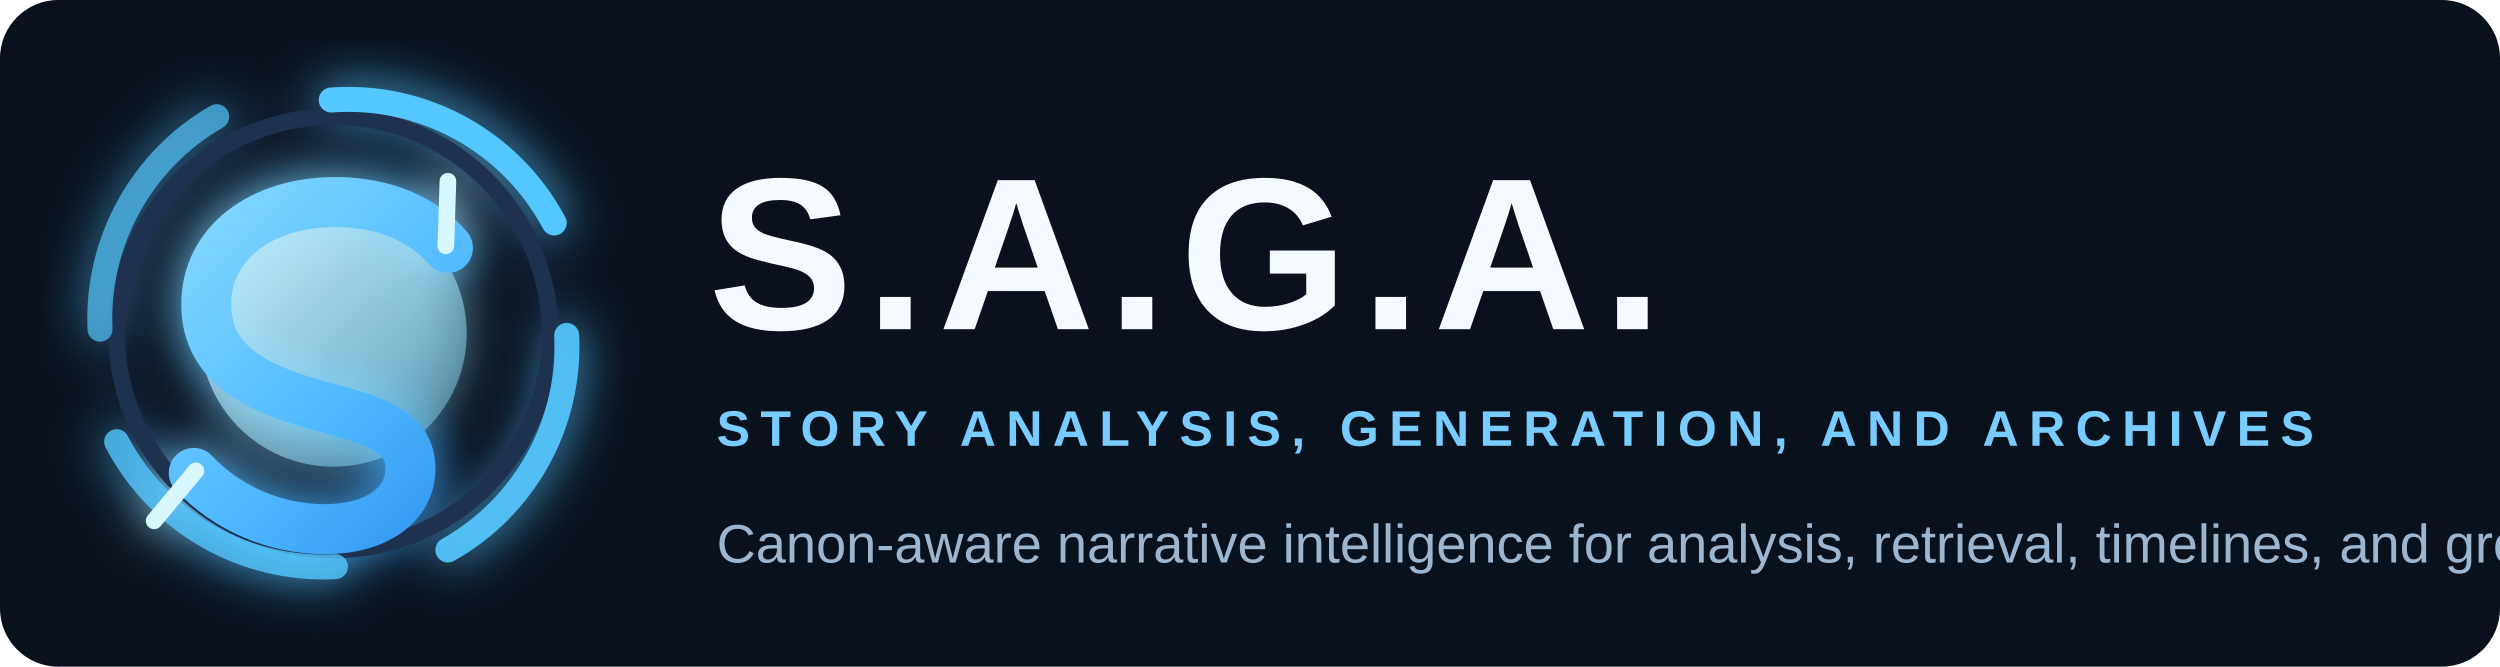
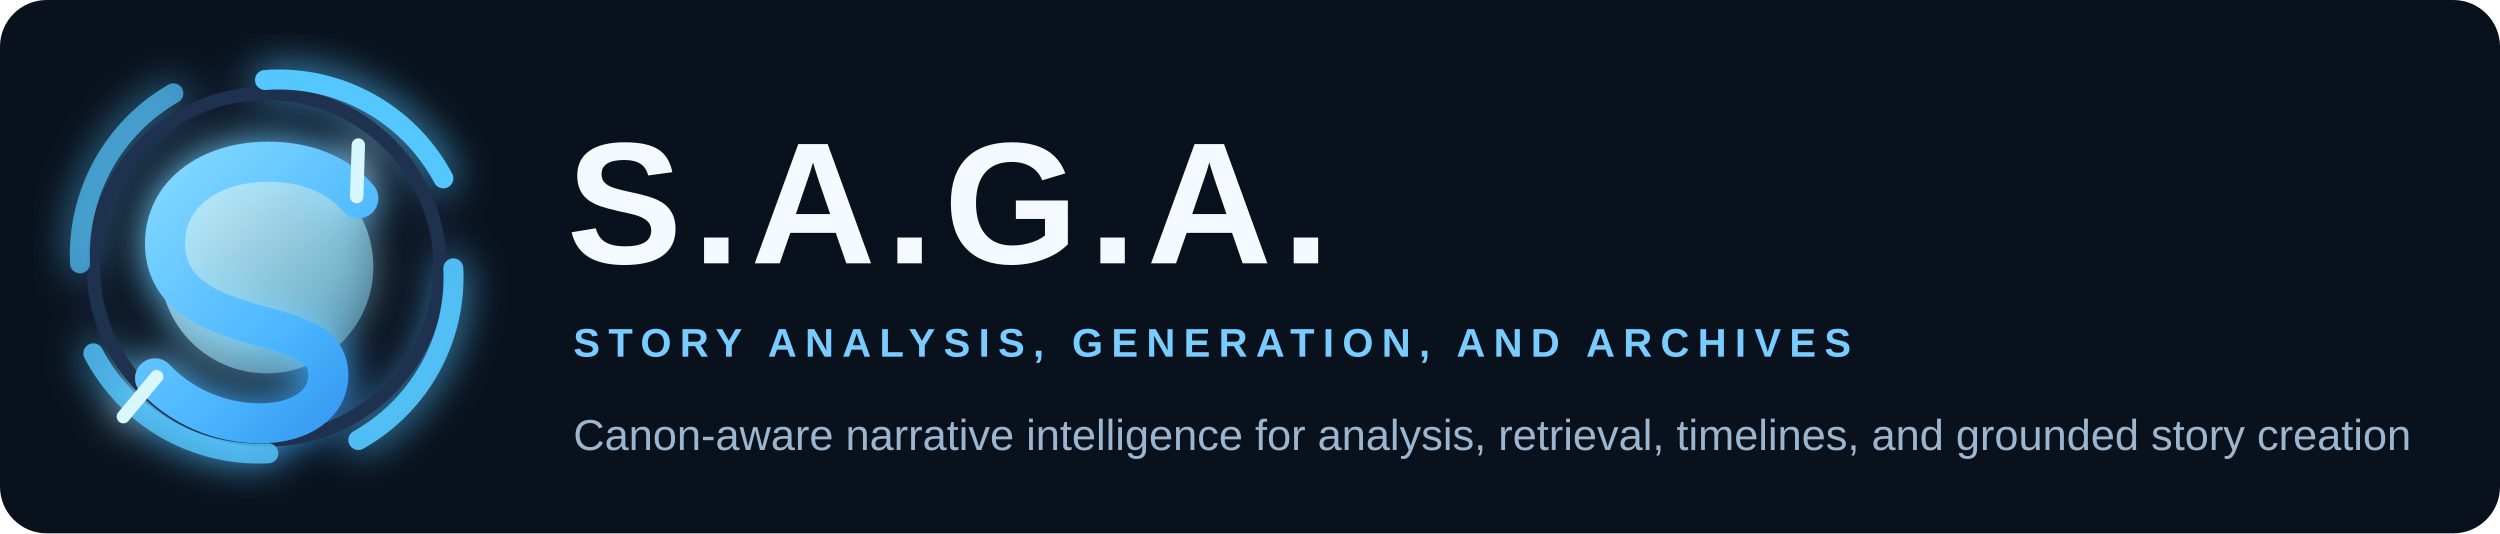
- <svg xmlns="http://www.w3.org/2000/svg" width="1200" height="320" viewBox="0 0 1200 320" fill="none">
+ <svg xmlns="http://www.w3.org/2000/svg" width="1500" height="320" viewBox="0 0 1500 320" fill="none">
  <defs>
    <linearGradient id="sagaCore" x1="38" y1="36" x2="286" y2="282" gradientUnits="userSpaceOnUse">
      <stop offset="0" stop-color="#9BE7FF" />
      <stop offset="0.52" stop-color="#4BB6FF" />
      <stop offset="1" stop-color="#1267D9" />
    </linearGradient>
    <linearGradient id="sagaGlow" x1="66" y1="52" x2="255" y2="265" gradientUnits="userSpaceOnUse">
      <stop offset="0" stop-color="#DDF8FF" stop-opacity="0.95" />
      <stop offset="1" stop-color="#5ED5FF" stop-opacity="0.18" />
    </linearGradient>
    <filter id="softGlow" x="0" y="0" width="320" height="320" filterUnits="userSpaceOnUse" color-interpolation-filters="sRGB">
      <feGaussianBlur stdDeviation="12" result="blur" />
      <feMerge>
        <feMergeNode in="blur" />
        <feMergeNode in="SourceGraphic" />
      </feMerge>
    </filter>
  </defs>
-   <rect width="1200" height="320" rx="28" fill="#09111D" />
+   <rect width="1500" height="320" rx="28" fill="#09111D" />
  <g transform="translate(20 20)" filter="url(#softGlow)">
    <circle cx="140" cy="140" r="104" stroke="#1E314E" stroke-width="8" />
    <path d="M139 28 A112 112 0 0 1 246 87" stroke="#55C7FF" stroke-width="12" stroke-linecap="round" />
    <path d="M252 141 A112 112 0 0 1 195 244" stroke="#55C7FF" stroke-width="12" stroke-linecap="round" opacity="0.92" />
    <path d="M141 252 A112 112 0 0 1 36 192" stroke="#55C7FF" stroke-width="12" stroke-linecap="round" opacity="0.8" />
    <path d="M28 138 A112 112 0 0 1 84 36" stroke="#55C7FF" stroke-width="12" stroke-linecap="round" opacity="0.68" />
    <circle cx="140" cy="140" r="64" fill="url(#sagaGlow)" opacity="0.95" />
    <path d="M195 99C183 85 164 77 141 77C105 77 79 97 79 126C79 157 107 168 138 176C164 183 177 189 177 205C177 222 161 234 136 234C112 234 89 224 73 207" stroke="url(#sagaCore)" stroke-width="24" stroke-linecap="round" stroke-linejoin="round" />
    <path d="M194 98L195 67" stroke="#D9F7FF" stroke-width="8" stroke-linecap="round" />
    <path d="M74 206L54 230" stroke="#D9F7FF" stroke-width="8" stroke-linecap="round" />
  </g>
  <g transform="translate(340 66)">
    <text x="0" y="92" fill="#F4FAFF" font-size="104" font-weight="800" font-family="Segoe UI, Arial, sans-serif" letter-spacing="6">S.A.G.A.</text>
    <text x="4" y="148" fill="#78CCFF" font-size="24" font-weight="700" font-family="Segoe UI, Arial, sans-serif" letter-spacing="5">STORY ANALYSIS, GENERATION, AND ARCHIVES</text>
    <text x="4" y="204" fill="#9DB6CF" font-size="26" font-weight="400" font-family="Segoe UI, Arial, sans-serif">
      Canon-aware narrative intelligence for analysis, retrieval, timelines, and grounded story creation
    </text>
  </g>
</svg>
